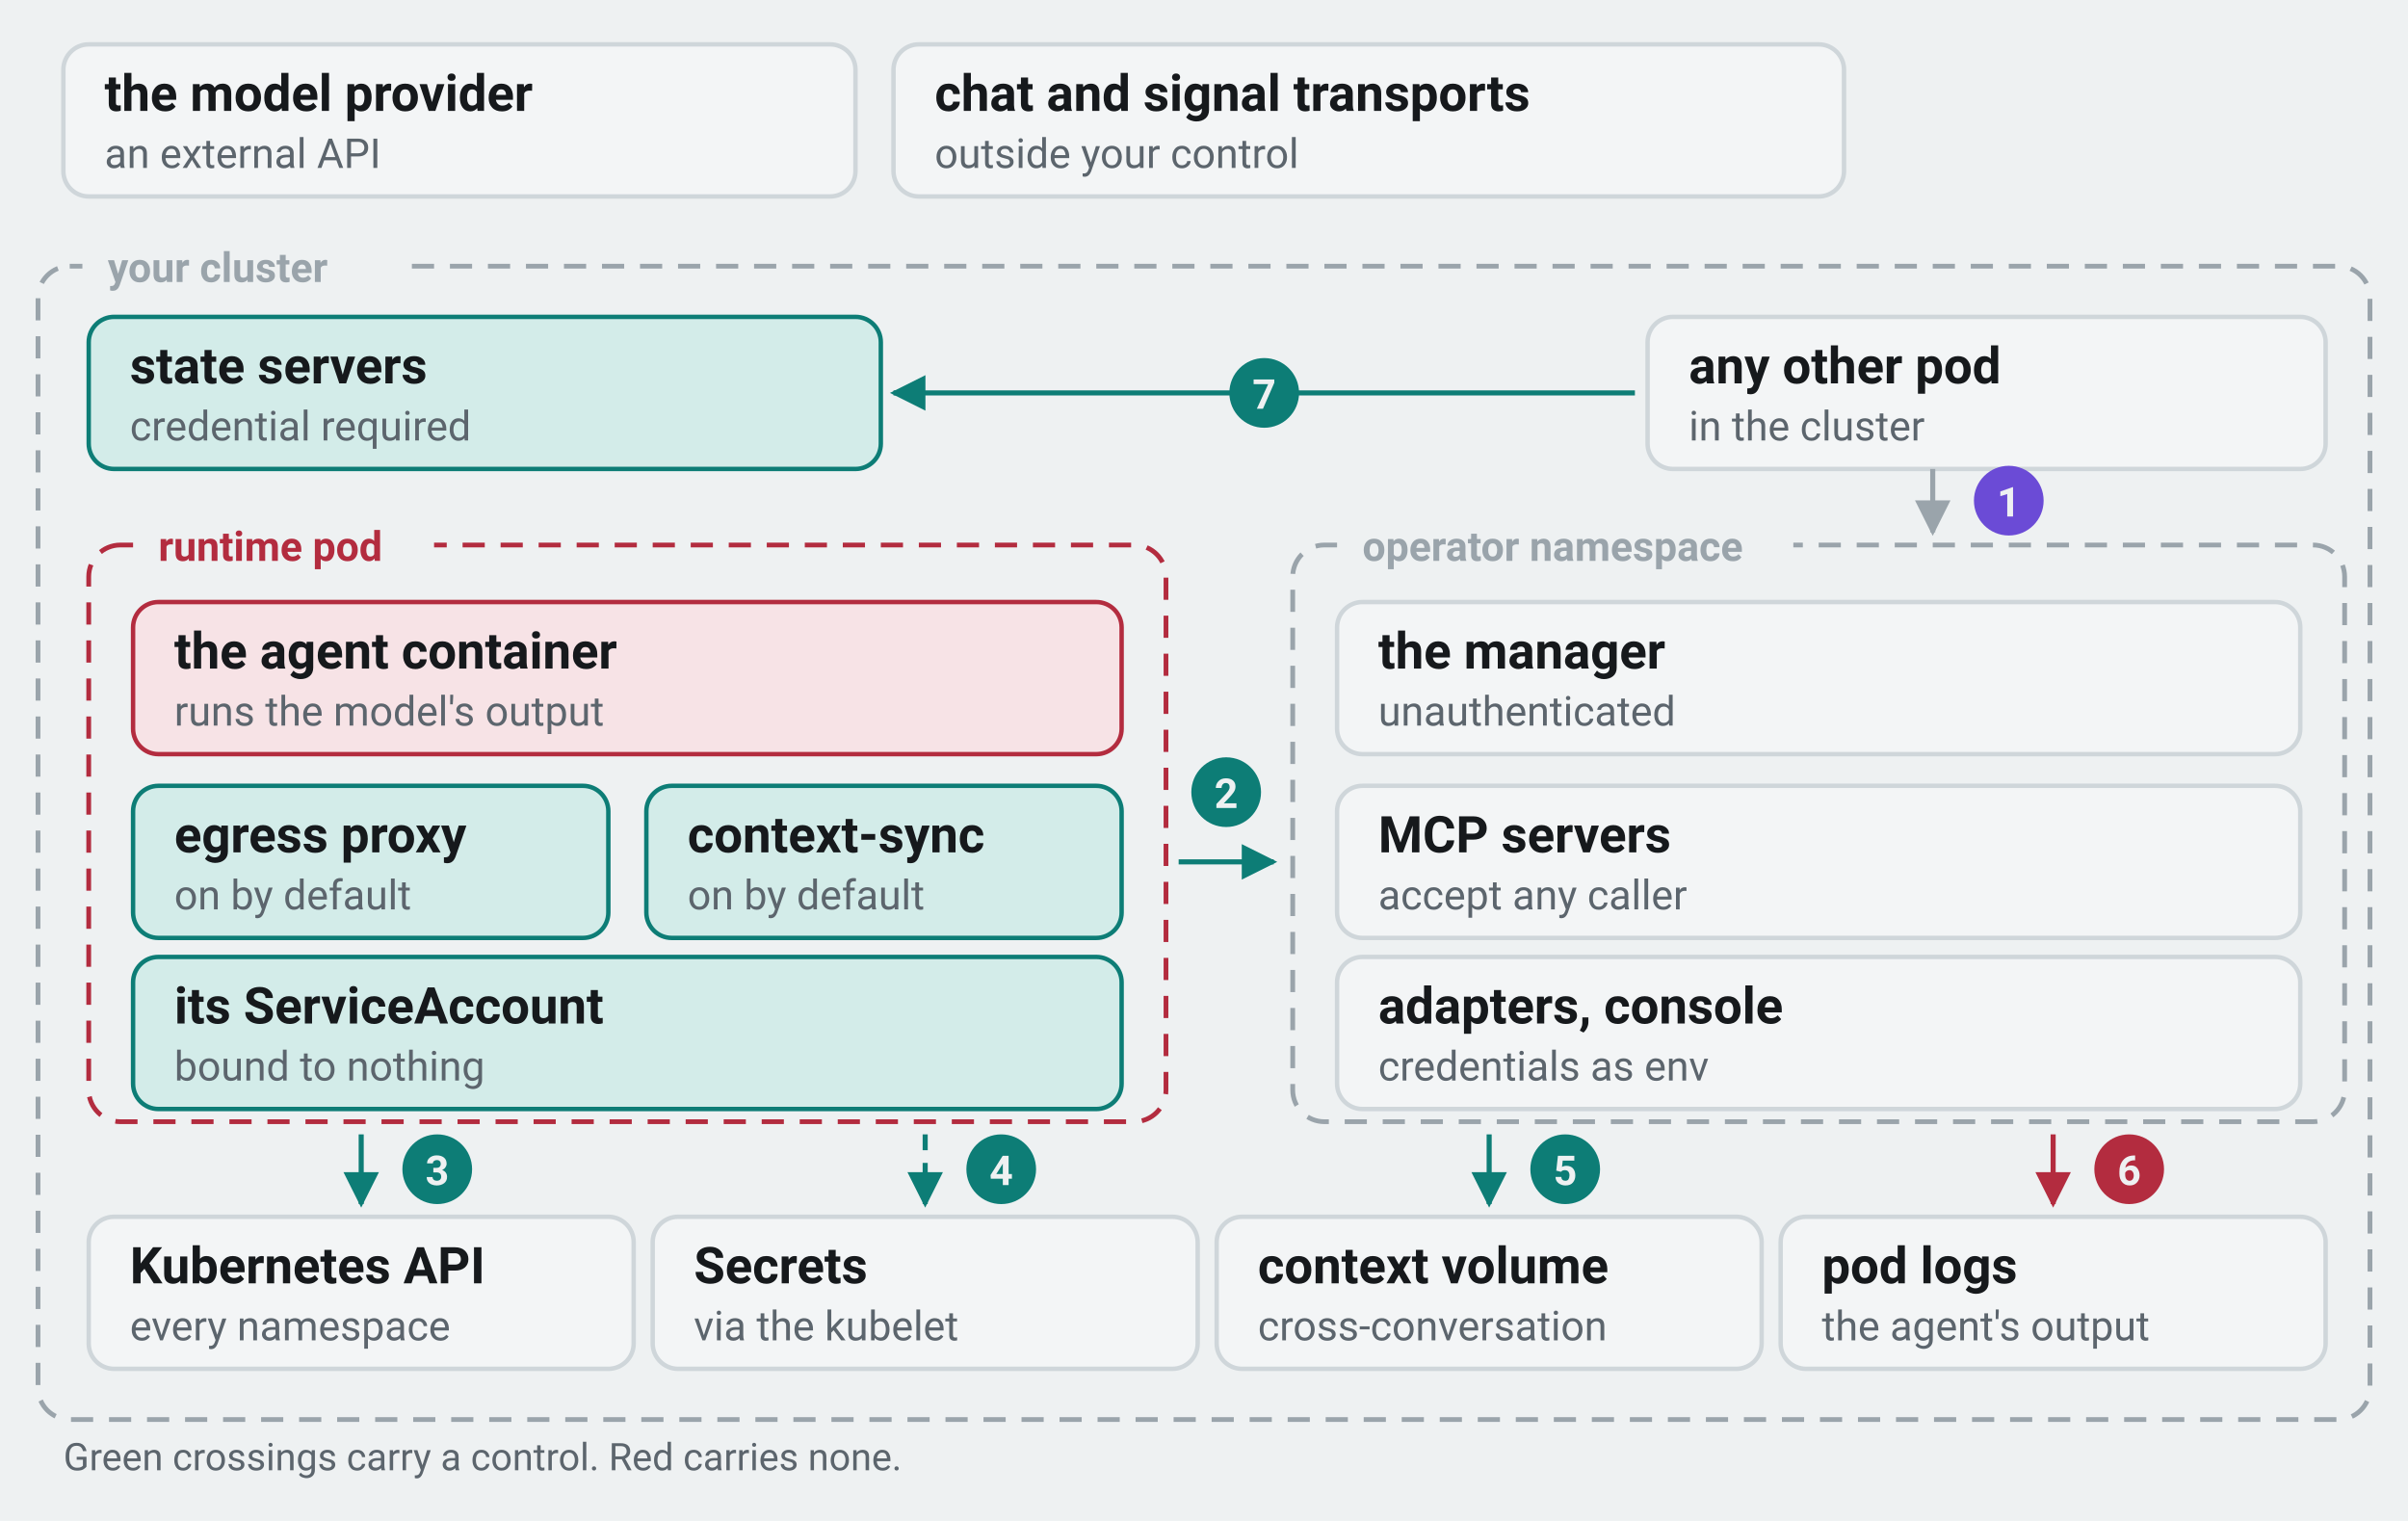
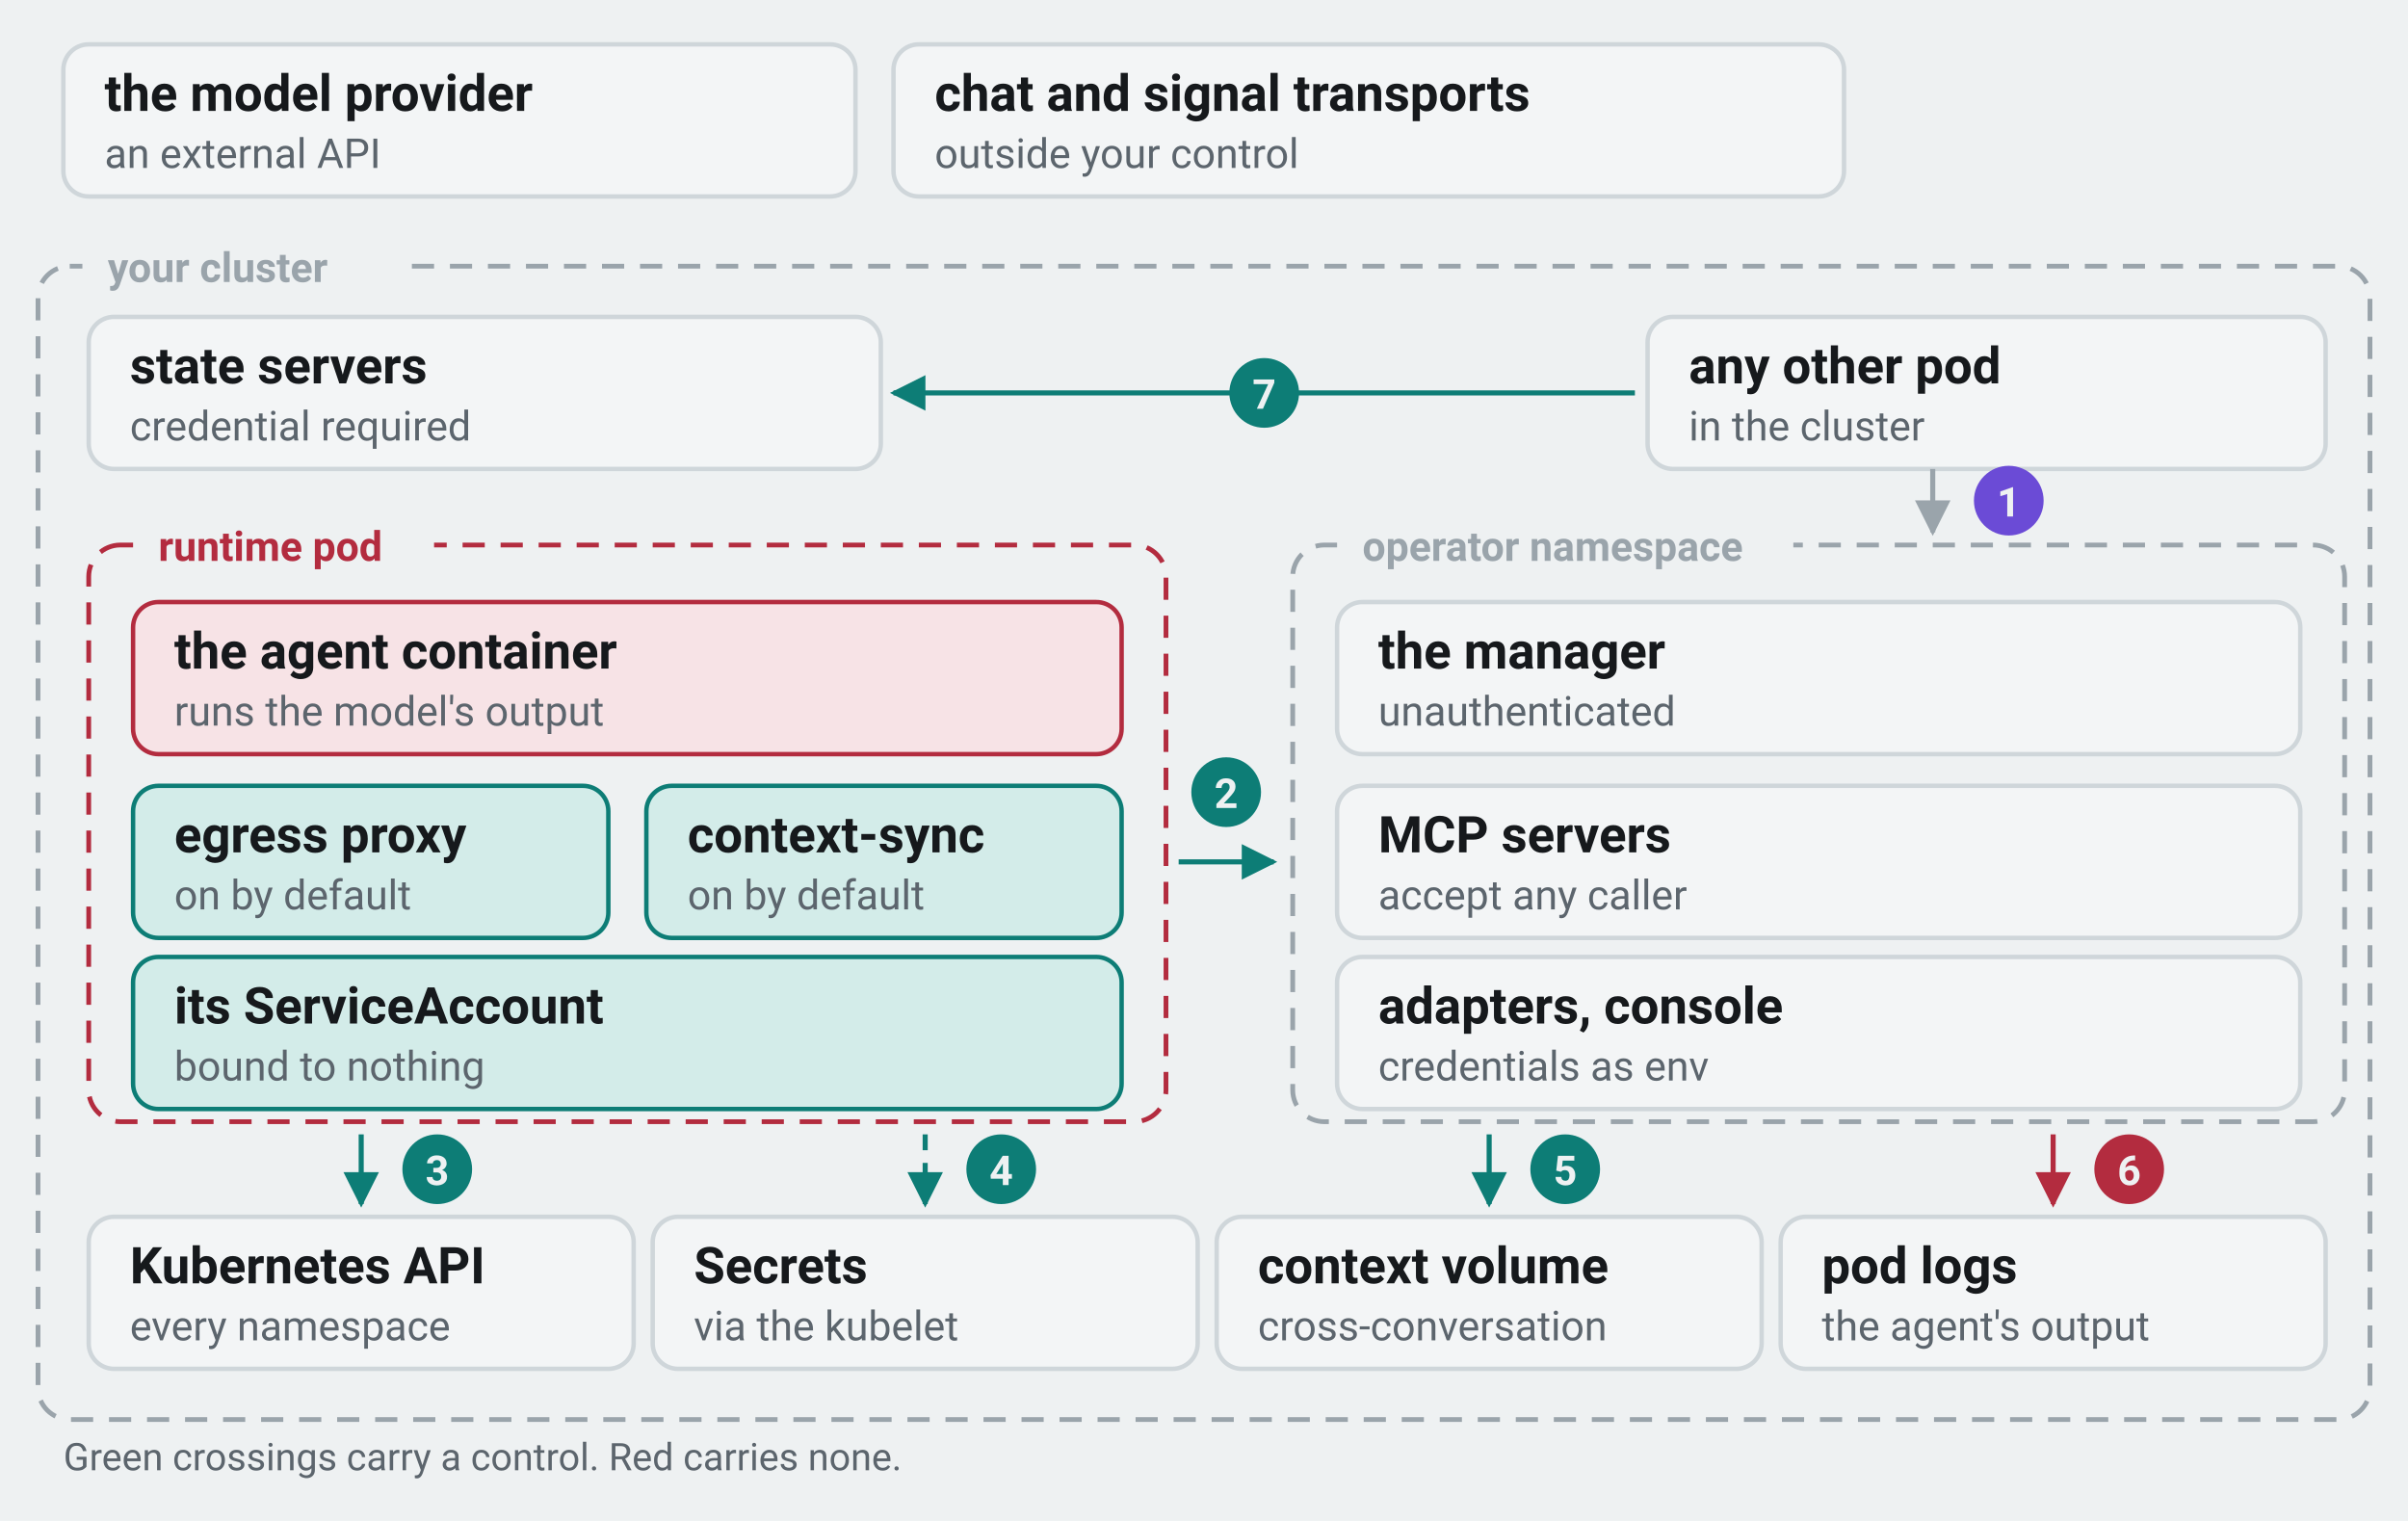
<svg xmlns="http://www.w3.org/2000/svg" viewBox="0 0 760 480" width="760" height="480" role="img">
  <rect width="760" height="480" fill="#eef1f2" />
  <defs>
    <marker id="ar-borderStrong" viewBox="0 0 10 10" refX="9" refY="5" markerWidth="7" markerHeight="7" orient="auto-start-reverse">
      <path d="M0,0 L10,5 L0,10 z" fill="#9aa4ab" />
    </marker>
    <marker id="ar-danger" viewBox="0 0 10 10" refX="9" refY="5" markerWidth="7" markerHeight="7" orient="auto-start-reverse">
      <path d="M0,0 L10,5 L0,10 z" fill="#b32c3f" />
    </marker>
    <marker id="ar-brand" viewBox="0 0 10 10" refX="9" refY="5" markerWidth="7" markerHeight="7" orient="auto-start-reverse">
      <path d="M0,0 L10,5 L0,10 z" fill="#0d7d76" />
    </marker>
  </defs>
  <rect x="20" y="14" width="250" height="48" rx="8" fill="#f3f5f6" stroke="#cfd6da" stroke-width="1.4" />
  <text x="33" y="35" fill="#16191c" font-size="16" font-weight="600" text-anchor="start" font-family="ui-sans-serif, system-ui, -apple-system, 'Segoe UI', Roboto, 'Helvetica Neue', Arial, sans-serif">the model provider</text>
  <text x="33" y="53" fill="#5c656d" font-size="13" font-weight="400" text-anchor="start" font-family="ui-sans-serif, system-ui, -apple-system, 'Segoe UI', Roboto, 'Helvetica Neue', Arial, sans-serif">an external API</text>
  <rect x="282" y="14" width="300" height="48" rx="8" fill="#f3f5f6" stroke="#cfd6da" stroke-width="1.4" />
  <text x="295" y="35" fill="#16191c" font-size="16" font-weight="600" text-anchor="start" font-family="ui-sans-serif, system-ui, -apple-system, 'Segoe UI', Roboto, 'Helvetica Neue', Arial, sans-serif">chat and signal transports</text>
  <text x="295" y="53" fill="#5c656d" font-size="13" font-weight="400" text-anchor="start" font-family="ui-sans-serif, system-ui, -apple-system, 'Segoe UI', Roboto, 'Helvetica Neue', Arial, sans-serif">outside your control</text>
  <rect x="12" y="84" width="736" height="364" rx="10" fill="none" stroke="#9aa4ab" stroke-width="1.5" stroke-dasharray="7 5" />
  <rect x="26" y="74" width="102" height="20" rx="5" fill="#eef1f2" />
  <text x="34" y="89" fill="#9aa4ab" font-size="13" font-weight="600" text-anchor="start" font-family="ui-sans-serif, system-ui, -apple-system, 'Segoe UI', Roboto, 'Helvetica Neue', Arial, sans-serif">your cluster</text>
  <rect x="520" y="100" width="214" height="48" rx="8" fill="#f3f5f6" stroke="#cfd6da" stroke-width="1.4" />
  <text x="533" y="121" fill="#16191c" font-size="16" font-weight="600" text-anchor="start" font-family="ui-sans-serif, system-ui, -apple-system, 'Segoe UI', Roboto, 'Helvetica Neue', Arial, sans-serif">any other pod</text>
  <text x="533" y="139" fill="#5c656d" font-size="13" font-weight="400" text-anchor="start" font-family="ui-sans-serif, system-ui, -apple-system, 'Segoe UI', Roboto, 'Helvetica Neue', Arial, sans-serif">in the cluster</text>
-   <rect x="28" y="100" width="250" height="48" rx="8" fill="#d3ece9" stroke="#0d7d76" stroke-width="1.4" />
+   <rect x="28" y="100" width="250" height="48" rx="8" fill="#f3f5f6" stroke="#cfd6da" stroke-width="1.4" />
  <text x="41" y="121" fill="#16191c" font-size="16" font-weight="600" text-anchor="start" font-family="ui-sans-serif, system-ui, -apple-system, 'Segoe UI', Roboto, 'Helvetica Neue', Arial, sans-serif">state servers</text>
  <text x="41" y="139" fill="#5c656d" font-size="13" font-weight="400" text-anchor="start" font-family="ui-sans-serif, system-ui, -apple-system, 'Segoe UI', Roboto, 'Helvetica Neue', Arial, sans-serif">credential required</text>
  <rect x="28" y="172" width="340" height="182" rx="10" fill="none" stroke="#b32c3f" stroke-width="1.5" stroke-dasharray="7 5" />
  <rect x="42" y="162" width="95" height="20" rx="5" fill="#eef1f2" />
  <text x="50" y="177" fill="#b32c3f" font-size="13" font-weight="600" text-anchor="start" font-family="ui-sans-serif, system-ui, -apple-system, 'Segoe UI', Roboto, 'Helvetica Neue', Arial, sans-serif">runtime pod</text>
  <rect x="42" y="190" width="312" height="48" rx="8" fill="#f7e3e6" stroke="#b32c3f" stroke-width="1.4" />
  <text x="55" y="211" fill="#16191c" font-size="16" font-weight="600" text-anchor="start" font-family="ui-sans-serif, system-ui, -apple-system, 'Segoe UI', Roboto, 'Helvetica Neue', Arial, sans-serif">the agent container</text>
  <text x="55" y="229" fill="#5c656d" font-size="13" font-weight="400" text-anchor="start" font-family="ui-sans-serif, system-ui, -apple-system, 'Segoe UI', Roboto, 'Helvetica Neue', Arial, sans-serif">runs the model's output</text>
  <rect x="42" y="248" width="150" height="48" rx="8" fill="#d3ece9" stroke="#0d7d76" stroke-width="1.4" />
  <text x="55" y="269" fill="#16191c" font-size="16" font-weight="600" text-anchor="start" font-family="ui-sans-serif, system-ui, -apple-system, 'Segoe UI', Roboto, 'Helvetica Neue', Arial, sans-serif">egress proxy</text>
  <text x="55" y="287" fill="#5c656d" font-size="13" font-weight="400" text-anchor="start" font-family="ui-sans-serif, system-ui, -apple-system, 'Segoe UI', Roboto, 'Helvetica Neue', Arial, sans-serif">on by default</text>
  <rect x="204" y="248" width="150" height="48" rx="8" fill="#d3ece9" stroke="#0d7d76" stroke-width="1.4" />
  <text x="217" y="269" fill="#16191c" font-size="16" font-weight="600" text-anchor="start" font-family="ui-sans-serif, system-ui, -apple-system, 'Segoe UI', Roboto, 'Helvetica Neue', Arial, sans-serif">context-sync</text>
  <text x="217" y="287" fill="#5c656d" font-size="13" font-weight="400" text-anchor="start" font-family="ui-sans-serif, system-ui, -apple-system, 'Segoe UI', Roboto, 'Helvetica Neue', Arial, sans-serif">on by default</text>
  <rect x="42" y="302" width="312" height="48" rx="8" fill="#d3ece9" stroke="#0d7d76" stroke-width="1.4" />
  <text x="55" y="323" fill="#16191c" font-size="16" font-weight="600" text-anchor="start" font-family="ui-sans-serif, system-ui, -apple-system, 'Segoe UI', Roboto, 'Helvetica Neue', Arial, sans-serif">its ServiceAccount</text>
  <text x="55" y="341" fill="#5c656d" font-size="13" font-weight="400" text-anchor="start" font-family="ui-sans-serif, system-ui, -apple-system, 'Segoe UI', Roboto, 'Helvetica Neue', Arial, sans-serif">bound to nothing</text>
  <rect x="408" y="172" width="332" height="182" rx="10" fill="none" stroke="#9aa4ab" stroke-width="1.5" stroke-dasharray="7 5" />
  <rect x="422" y="162" width="144" height="20" rx="5" fill="#eef1f2" />
  <text x="430" y="177" fill="#9aa4ab" font-size="13" font-weight="600" text-anchor="start" font-family="ui-sans-serif, system-ui, -apple-system, 'Segoe UI', Roboto, 'Helvetica Neue', Arial, sans-serif">operator namespace</text>
  <rect x="422" y="190" width="304" height="48" rx="8" fill="#f3f5f6" stroke="#cfd6da" stroke-width="1.4" />
  <text x="435" y="211" fill="#16191c" font-size="16" font-weight="600" text-anchor="start" font-family="ui-sans-serif, system-ui, -apple-system, 'Segoe UI', Roboto, 'Helvetica Neue', Arial, sans-serif">the manager</text>
  <text x="435" y="229" fill="#5c656d" font-size="13" font-weight="400" text-anchor="start" font-family="ui-sans-serif, system-ui, -apple-system, 'Segoe UI', Roboto, 'Helvetica Neue', Arial, sans-serif">unauthenticated</text>
  <rect x="422" y="248" width="304" height="48" rx="8" fill="#f3f5f6" stroke="#cfd6da" stroke-width="1.4" />
  <text x="435" y="269" fill="#16191c" font-size="16" font-weight="600" text-anchor="start" font-family="ui-sans-serif, system-ui, -apple-system, 'Segoe UI', Roboto, 'Helvetica Neue', Arial, sans-serif">MCP servers</text>
  <text x="435" y="287" fill="#5c656d" font-size="13" font-weight="400" text-anchor="start" font-family="ui-sans-serif, system-ui, -apple-system, 'Segoe UI', Roboto, 'Helvetica Neue', Arial, sans-serif">accept any caller</text>
  <rect x="422" y="302" width="304" height="48" rx="8" fill="#f3f5f6" stroke="#cfd6da" stroke-width="1.4" />
  <text x="435" y="323" fill="#16191c" font-size="16" font-weight="600" text-anchor="start" font-family="ui-sans-serif, system-ui, -apple-system, 'Segoe UI', Roboto, 'Helvetica Neue', Arial, sans-serif">adapters, console</text>
  <text x="435" y="341" fill="#5c656d" font-size="13" font-weight="400" text-anchor="start" font-family="ui-sans-serif, system-ui, -apple-system, 'Segoe UI', Roboto, 'Helvetica Neue', Arial, sans-serif">credentials as env</text>
  <rect x="28" y="384" width="172" height="48" rx="8" fill="#f3f5f6" stroke="#cfd6da" stroke-width="1.4" />
  <text x="41" y="405" fill="#16191c" font-size="16" font-weight="600" text-anchor="start" font-family="ui-sans-serif, system-ui, -apple-system, 'Segoe UI', Roboto, 'Helvetica Neue', Arial, sans-serif">Kubernetes API</text>
  <text x="41" y="423" fill="#5c656d" font-size="13" font-weight="400" text-anchor="start" font-family="ui-sans-serif, system-ui, -apple-system, 'Segoe UI', Roboto, 'Helvetica Neue', Arial, sans-serif">every namespace</text>
  <rect x="206" y="384" width="172" height="48" rx="8" fill="#f3f5f6" stroke="#cfd6da" stroke-width="1.4" />
  <text x="219" y="405" fill="#16191c" font-size="16" font-weight="600" text-anchor="start" font-family="ui-sans-serif, system-ui, -apple-system, 'Segoe UI', Roboto, 'Helvetica Neue', Arial, sans-serif">Secrets</text>
  <text x="219" y="423" fill="#5c656d" font-size="13" font-weight="400" text-anchor="start" font-family="ui-sans-serif, system-ui, -apple-system, 'Segoe UI', Roboto, 'Helvetica Neue', Arial, sans-serif">via the kubelet</text>
  <rect x="384" y="384" width="172" height="48" rx="8" fill="#f3f5f6" stroke="#cfd6da" stroke-width="1.4" />
  <text x="397" y="405" fill="#16191c" font-size="16" font-weight="600" text-anchor="start" font-family="ui-sans-serif, system-ui, -apple-system, 'Segoe UI', Roboto, 'Helvetica Neue', Arial, sans-serif">context volume</text>
  <text x="397" y="423" fill="#5c656d" font-size="13" font-weight="400" text-anchor="start" font-family="ui-sans-serif, system-ui, -apple-system, 'Segoe UI', Roboto, 'Helvetica Neue', Arial, sans-serif">cross-conversation</text>
  <rect x="562" y="384" width="172" height="48" rx="8" fill="#f3f5f6" stroke="#cfd6da" stroke-width="1.4" />
  <text x="575" y="405" fill="#16191c" font-size="16" font-weight="600" text-anchor="start" font-family="ui-sans-serif, system-ui, -apple-system, 'Segoe UI', Roboto, 'Helvetica Neue', Arial, sans-serif">pod logs</text>
  <text x="575" y="423" fill="#5c656d" font-size="13" font-weight="400" text-anchor="start" font-family="ui-sans-serif, system-ui, -apple-system, 'Segoe UI', Roboto, 'Helvetica Neue', Arial, sans-serif">the agent's output</text>
  <path d="M610,148 L610,168" stroke="#9aa4ab" stroke-width="1.6" fill="none" marker-end="url(#ar-borderStrong)" />
  <circle cx="634" cy="158" r="11" fill="#6b4bd6" />
  <text x="634" y="163" fill="#eef1f2" font-size="13" font-weight="700" text-anchor="middle" font-family="ui-sans-serif, system-ui, -apple-system, 'Segoe UI', Roboto, 'Helvetica Neue', Arial, sans-serif">1</text>
  <path d="M372,272 L402,272" stroke="#0d7d76" stroke-width="1.6" fill="none" marker-end="url(#ar-brand)" />
  <circle cx="387" cy="250" r="11" fill="#0d7d76" />
  <text x="387" y="255" fill="#eef1f2" font-size="13" font-weight="700" text-anchor="middle" font-family="ui-sans-serif, system-ui, -apple-system, 'Segoe UI', Roboto, 'Helvetica Neue', Arial, sans-serif">2</text>
  <path d="M114,358 L114,380" stroke="#0d7d76" stroke-width="1.6" fill="none" marker-end="url(#ar-brand)" />
  <circle cx="138" cy="369" r="11" fill="#0d7d76" />
  <text x="138" y="374" fill="#eef1f2" font-size="13" font-weight="700" text-anchor="middle" font-family="ui-sans-serif, system-ui, -apple-system, 'Segoe UI', Roboto, 'Helvetica Neue', Arial, sans-serif">3</text>
  <path d="M292,358 L292,380" stroke="#0d7d76" stroke-width="1.6" fill="none" marker-end="url(#ar-brand)" stroke-dasharray="5 4" />
  <circle cx="316" cy="369" r="11" fill="#0d7d76" />
  <text x="316" y="374" fill="#eef1f2" font-size="13" font-weight="700" text-anchor="middle" font-family="ui-sans-serif, system-ui, -apple-system, 'Segoe UI', Roboto, 'Helvetica Neue', Arial, sans-serif">4</text>
  <path d="M470,358 L470,380" stroke="#0d7d76" stroke-width="1.6" fill="none" marker-end="url(#ar-brand)" />
  <circle cx="494" cy="369" r="11" fill="#0d7d76" />
  <text x="494" y="374" fill="#eef1f2" font-size="13" font-weight="700" text-anchor="middle" font-family="ui-sans-serif, system-ui, -apple-system, 'Segoe UI', Roboto, 'Helvetica Neue', Arial, sans-serif">5</text>
  <path d="M648,358 L648,380" stroke="#b32c3f" stroke-width="1.6" fill="none" marker-end="url(#ar-danger)" />
  <circle cx="672" cy="369" r="11" fill="#b32c3f" />
  <text x="672" y="374" fill="#eef1f2" font-size="13" font-weight="700" text-anchor="middle" font-family="ui-sans-serif, system-ui, -apple-system, 'Segoe UI', Roboto, 'Helvetica Neue', Arial, sans-serif">6</text>
  <path d="M516,124 L282,124" stroke="#0d7d76" stroke-width="1.6" fill="none" marker-end="url(#ar-brand)" />
  <circle cx="399" cy="124" r="11" fill="#0d7d76" />
  <text x="399" y="129" fill="#eef1f2" font-size="13" font-weight="700" text-anchor="middle" font-family="ui-sans-serif, system-ui, -apple-system, 'Segoe UI', Roboto, 'Helvetica Neue', Arial, sans-serif">7</text>
  <text x="20" y="464" fill="#5c656d" font-size="12" font-weight="400" text-anchor="start" font-family="ui-sans-serif, system-ui, -apple-system, 'Segoe UI', Roboto, 'Helvetica Neue', Arial, sans-serif">Green crossings carry a control. Red carries none.</text>
</svg>
